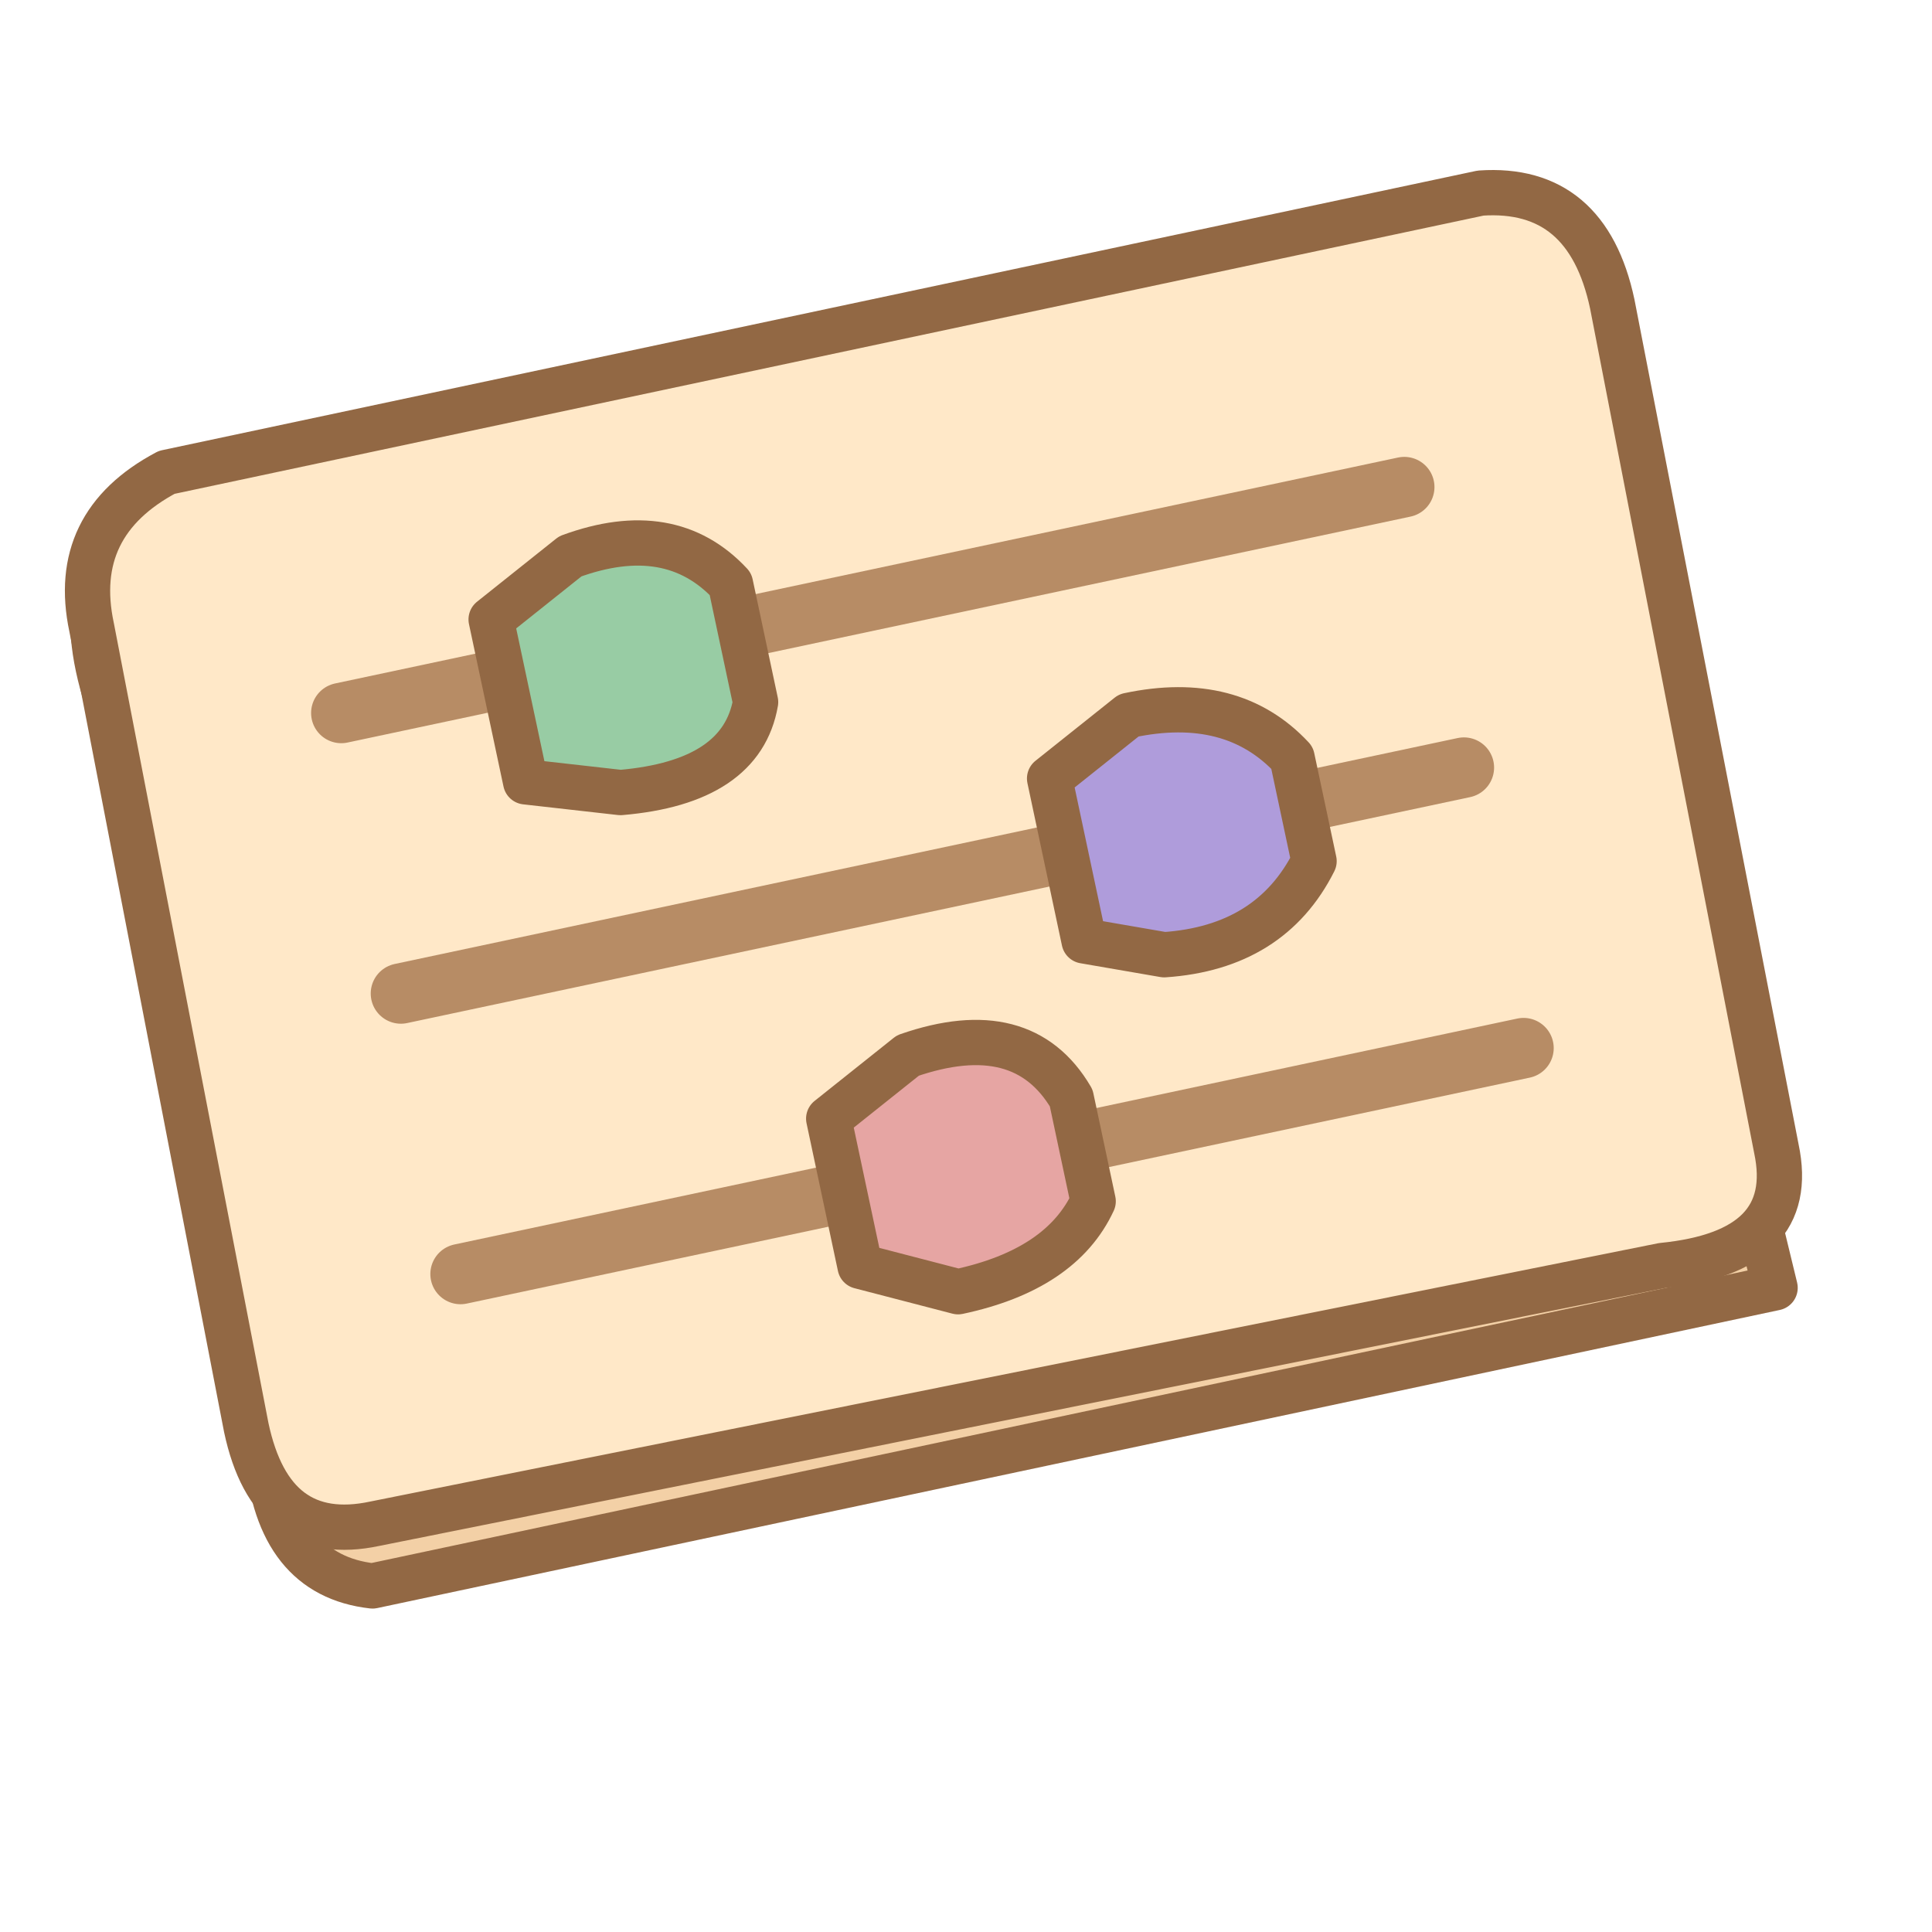
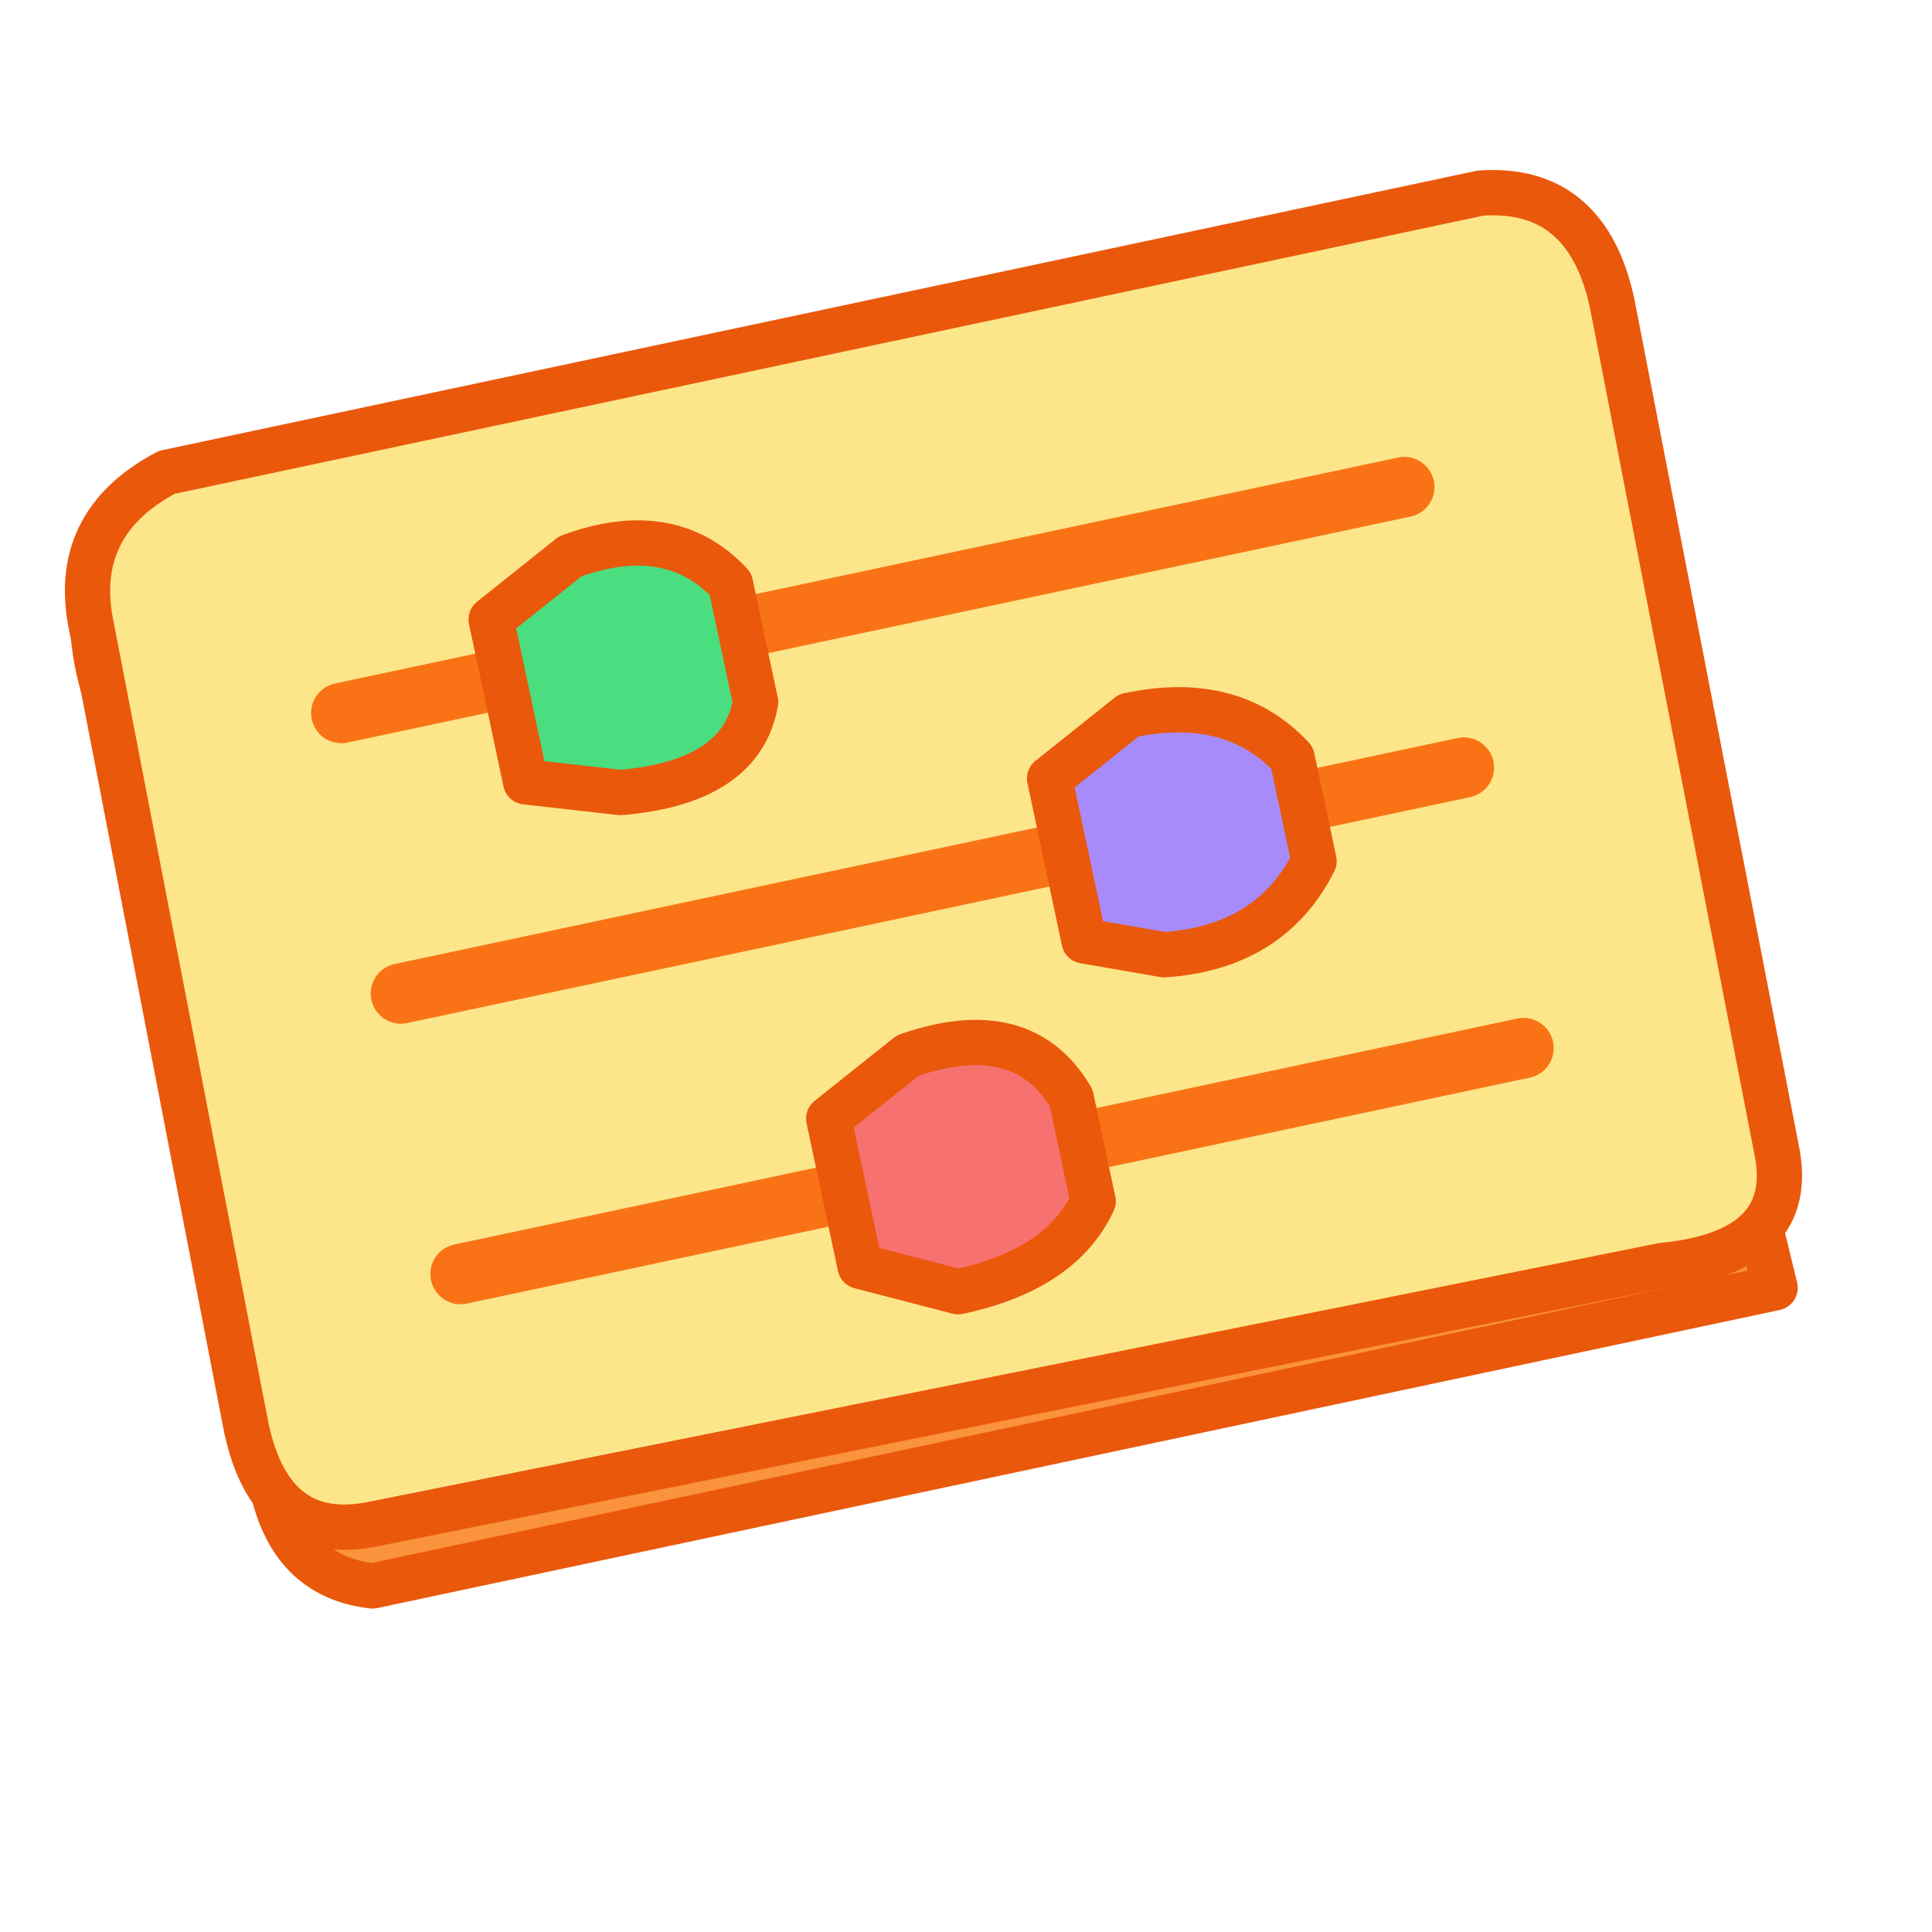
<svg xmlns="http://www.w3.org/2000/svg" viewBox="0 0 128 128" fill="none" stroke-linecap="round" stroke-linejoin="round">
-   <g transform="rotate(-12 64 64)" stroke="#926844" stroke-width="3">
-     <path d="M18 25 110 26 112 96 17 96Q11 94 12 86L12 35Q11 25 18 25Z" fill="#f3d0a6" />
-     <path d="M19 21 108 21Q115 22 115 30L114 87Q114 94 105 93L18 92Q11 92 11 84L12 30Q12 23 19 21Z" fill="#ffe8c8" />
-     <path d="M27 39 99 39M27 58 99 58M27 77 99 77" stroke="#b78c65" stroke-width="4" />
-     <path d="M44 32Q51 31 54 36L54 44Q52 49 44 48L38 46 38 35Z" fill="#98cca4" />
-     <path d="M78 50Q85 50 88 55L88 62Q84 67 77 66L72 64 72 53Z" fill="#af9cdb" />
-     <path d="M59 69Q67 68 69 74L69 81Q66 85 59 85L53 82 53 72Z" fill="#e6a5a3" />
+   <g transform="rotate(-12 64 64)" stroke="#ea580c" stroke-width="3">
+     <path d="M18 25 110 26 112 96 17 96Q11 94 12 86L12 35Q11 25 18 25Z" fill="#fb923c" />
+     <path d="M19 21 108 21Q115 22 115 30L114 87Q114 94 105 93L18 92Q11 92 11 84L12 30Q12 23 19 21Z" fill="#fde68a" />
+     <path d="M27 39 99 39M27 58 99 58M27 77 99 77" stroke="#f97316" stroke-width="4" />
+     <path d="M44 32Q51 31 54 36L54 44Q52 49 44 48L38 46 38 35Z" fill="#4ade80" />
+     <path d="M78 50Q85 50 88 55L88 62Q84 67 77 66L72 64 72 53Z" fill="#a78bfa" />
+     <path d="M59 69Q67 68 69 74L69 81Q66 85 59 85L53 82 53 72Z" fill="#f87171" />
  </g>
</svg>
